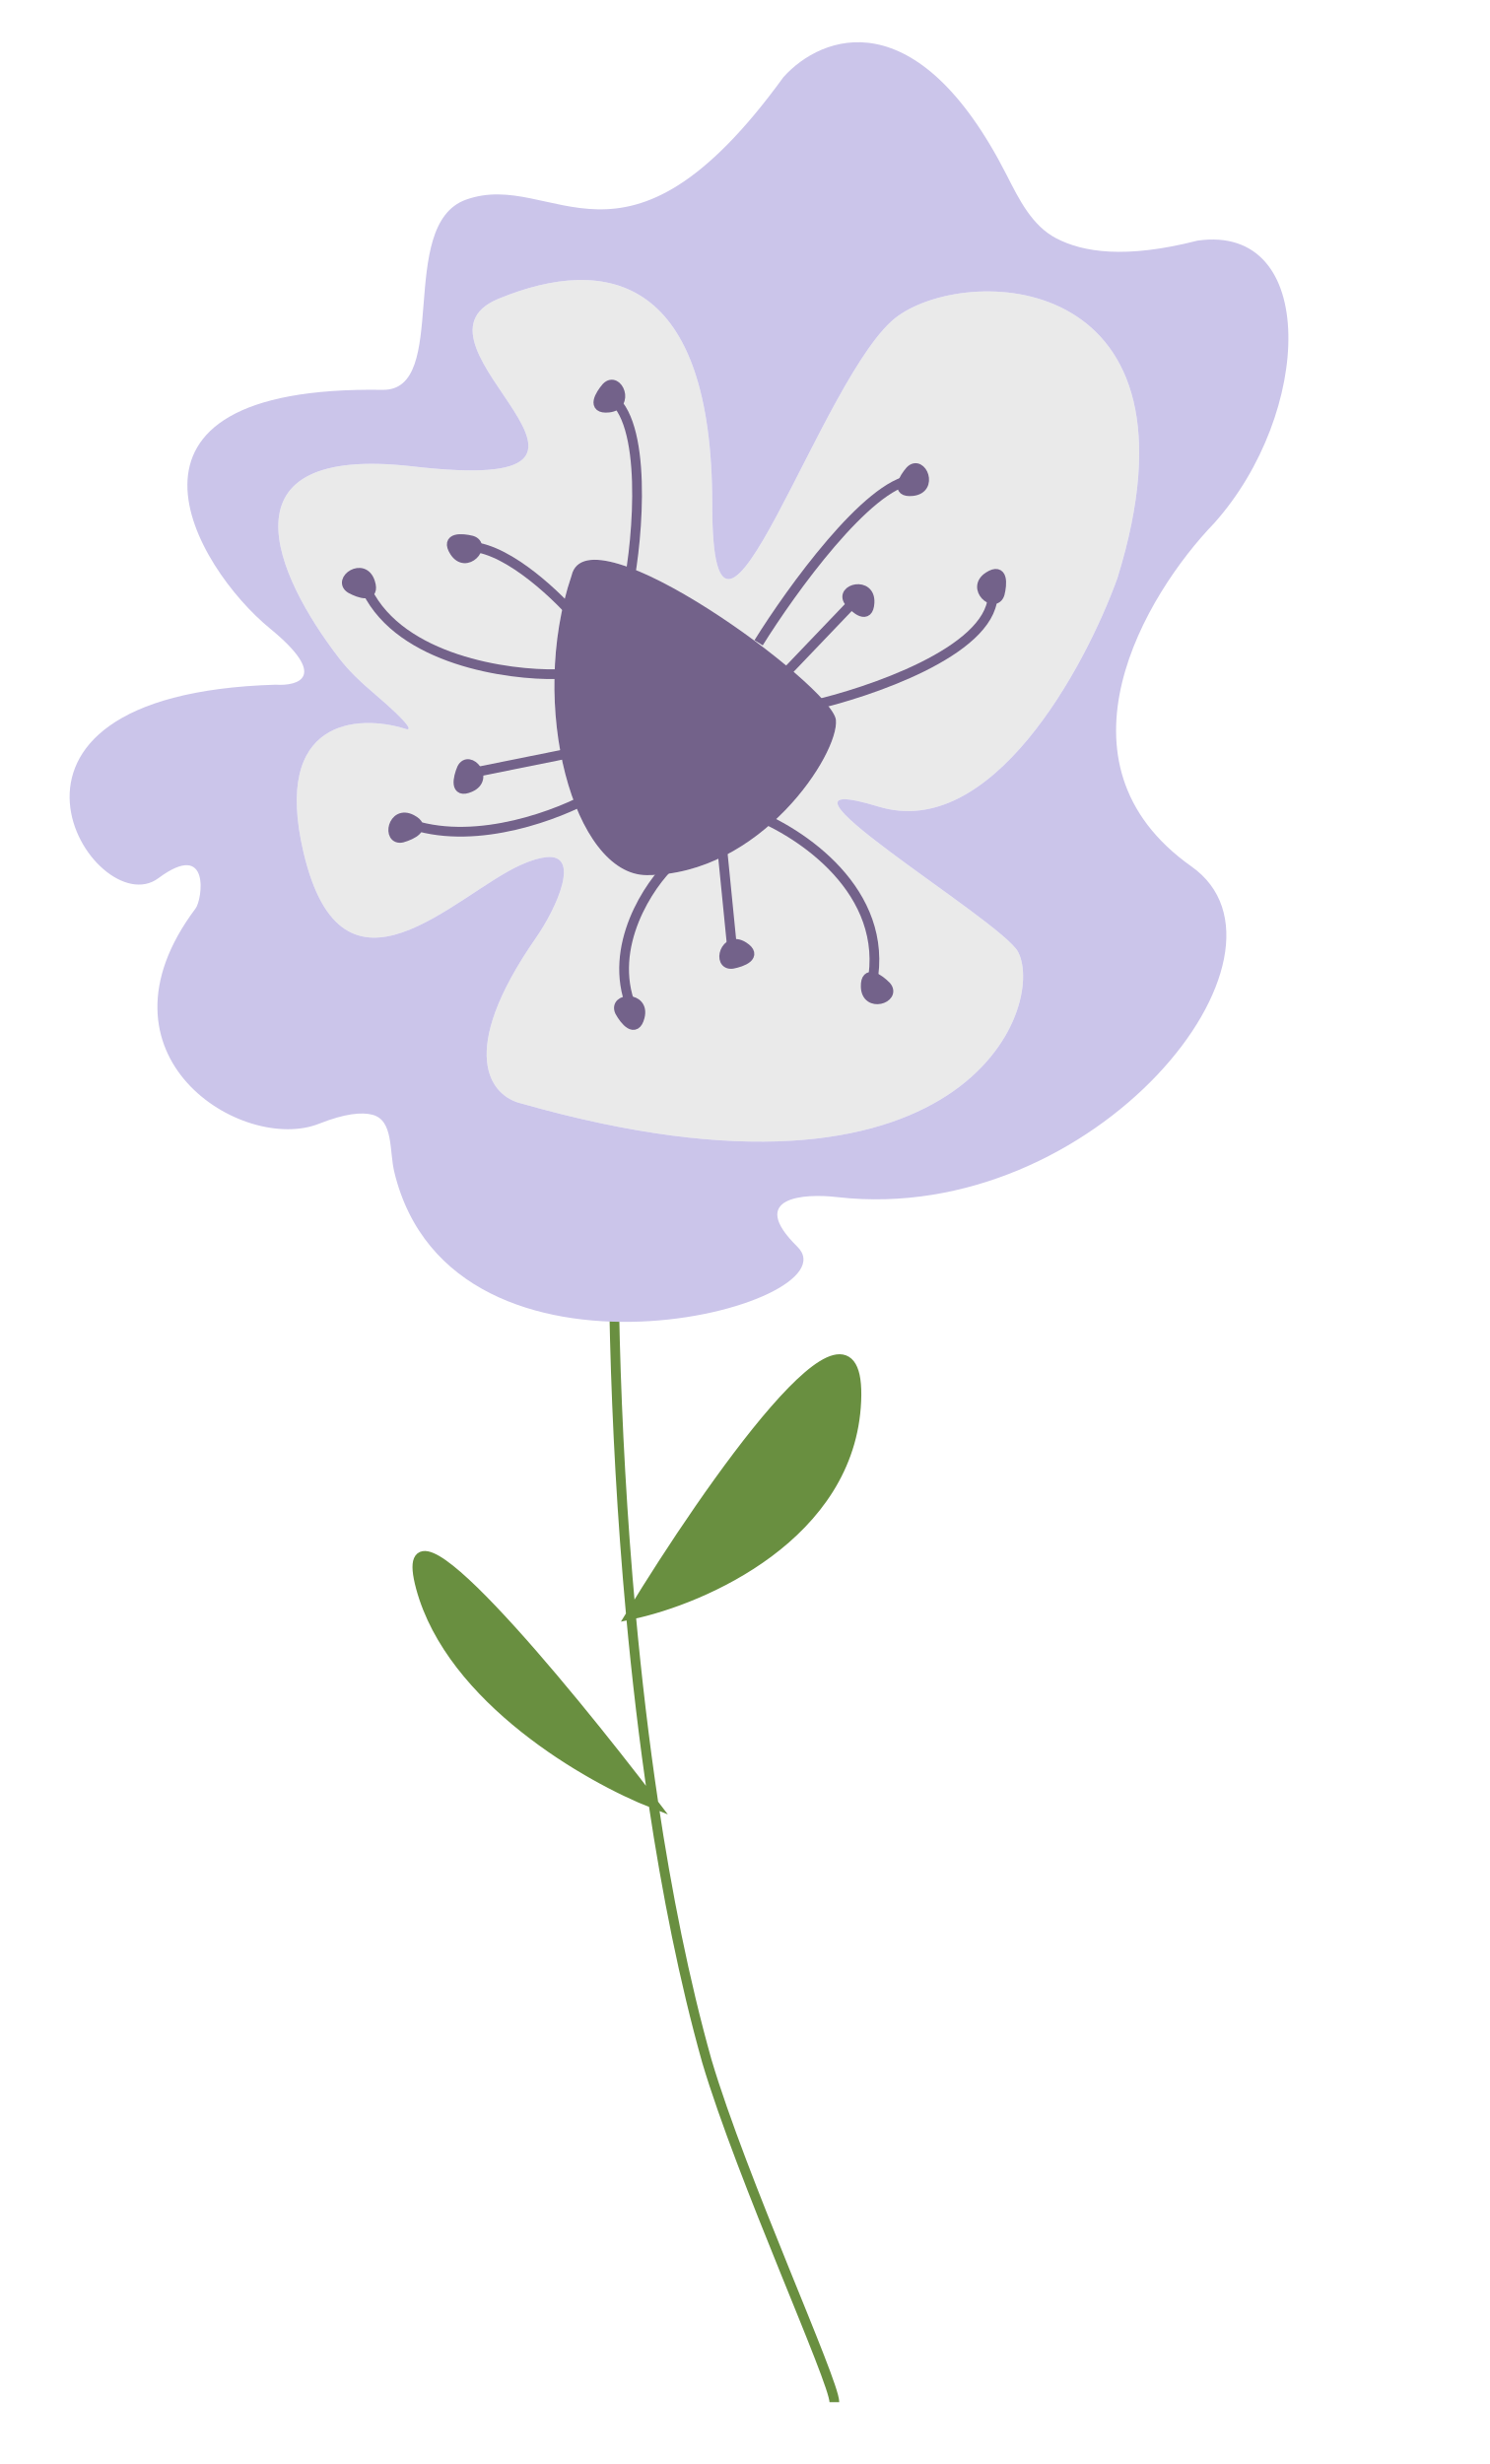
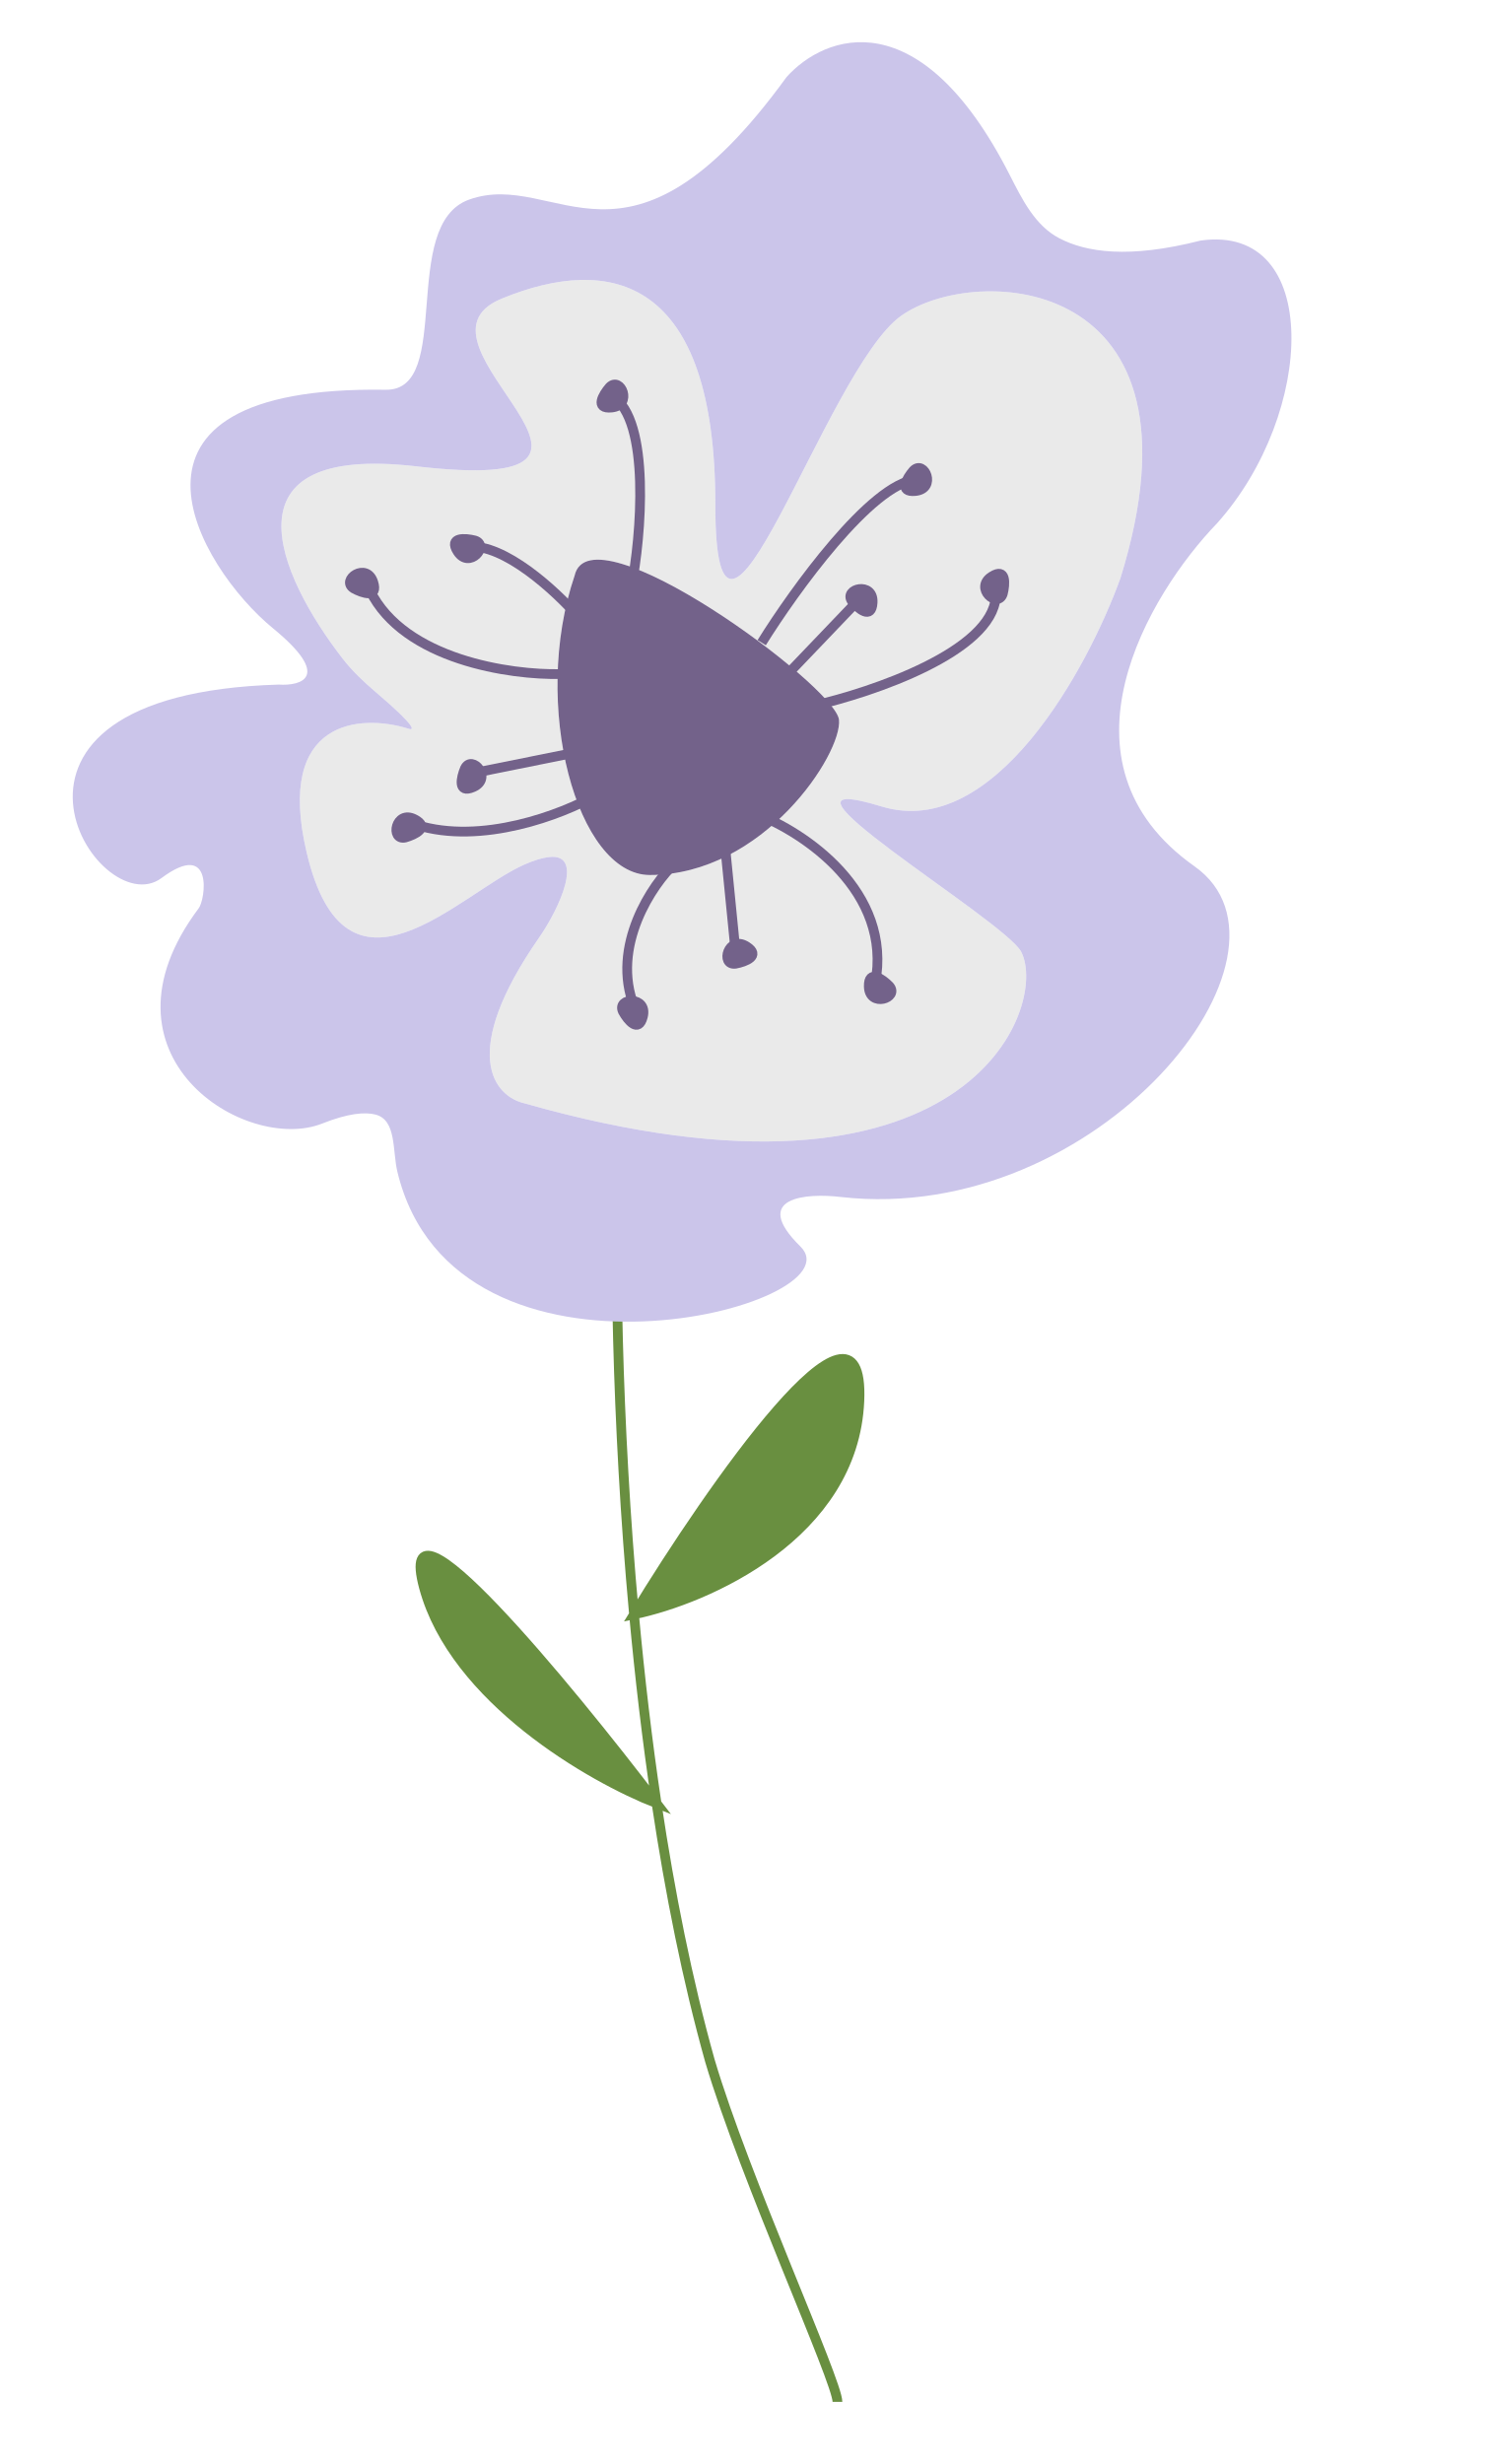
- <svg xmlns="http://www.w3.org/2000/svg" width="306" height="506" viewBox="0 0 306 506" fill="none">
-   <path d="M129.583 331.57C144.52 328.449 174.69 315.309 175.873 287.709C177.056 260.11 145.506 305.45 129.583 331.57Z" fill="#698F40" />
-   <path d="M134.212 370.369C120.874 365.151 92.647 348.981 86.441 326.042C80.235 303.103 115.703 346.036 134.212 370.369Z" fill="#698F40" />
-   <path d="M126.342 233.742C125.596 254.176 125.888 291.366 129.583 331.57M129.583 331.57C144.52 328.449 174.69 315.309 175.873 287.709C177.056 260.11 145.506 305.45 129.583 331.57ZM129.583 331.57C130.757 344.345 132.275 357.426 134.212 370.369M134.212 370.369C136.955 388.691 140.538 406.738 145.178 423.261C152.355 447.462 171.369 489.03 171.369 493.301M134.212 370.369C120.874 365.151 92.647 348.981 86.441 326.042C80.235 303.103 115.703 346.036 134.212 370.369Z" stroke="#698F40" stroke-width="2" />
-   <path fill-rule="evenodd" clip-rule="evenodd" d="M76.506 142.12C74.04 140.022 71.676 137.788 69.697 135.225C56.496 118.129 44.476 91.122 84.808 95.781C139.125 102.055 79.969 70.582 102.396 61.349C124.823 52.117 146.318 56.984 146.289 103.677C146.261 150.37 168.842 75.969 184.453 64.867C199.716 54.011 248.95 56.122 229.495 118.752C222.781 137.318 203.574 172.688 180.462 165.647C151.574 156.845 205.718 188.965 209.107 195.483C214.879 206.582 198.44 252.571 107.15 226.627C100.735 225.174 93.584 216.31 110.085 192.585C114.311 186.508 119.464 175.175 112.112 176.031C110.742 176.19 109.043 176.685 106.949 177.622C93.538 183.624 70.421 209.408 62.338 175.052C55.871 147.568 73.522 146.658 83.157 149.638C84.588 150.184 84.898 149.259 76.506 142.12ZM132.836 179.718C117.853 179.709 108.355 144.799 117.386 118.222C120.631 103.893 171 140.908 171.689 147.843C172.379 154.778 156.183 179.732 132.836 179.718Z" fill="#EAEAEA" />
-   <path d="M117.386 118.222C108.355 144.799 117.853 179.709 132.836 179.718C156.183 179.732 172.379 154.778 171.689 147.843C171 140.908 120.631 103.893 117.386 118.222Z" fill="#73628A" />
-   <path fill-rule="evenodd" clip-rule="evenodd" d="M78.576 80.058C92.605 80.28 81.278 46.173 95.705 41.004C113.739 34.542 128.054 61.134 160.905 15.848C168.788 7.036 188.327 -0.196 206.721 35.871C209.296 40.921 211.936 46.346 216.968 48.955C222.427 51.785 231.093 53.206 245.949 49.416C270.974 45.851 269.552 84.89 249.381 107.438C235.272 122.069 214.586 156.652 244.716 177.937C269.823 195.674 224.977 251.801 172.092 245.852C165.004 245 153.415 245.84 163.765 256.017C176.174 268.22 92.864 289.937 80.984 240.675C79.936 236.331 80.84 230.08 76.522 228.929C74.328 228.344 70.862 228.653 65.54 230.762C49.818 236.994 17.469 216.864 40.14 186.597C41.528 184.902 43.385 172.267 32.516 180.351C19.467 190.055 -10.918 142.647 56.58 140.607C61.28 140.918 67.63 139.042 55.431 129.049C40.182 116.557 17.783 79.097 78.576 80.058ZM84.808 95.781C44.476 91.122 56.496 118.129 69.697 135.225C71.676 137.788 74.04 140.022 76.506 142.12C84.898 149.259 84.588 150.184 83.157 149.638C73.522 146.658 55.871 147.568 62.338 175.052C70.421 209.408 93.538 183.624 106.949 177.622C109.043 176.685 110.742 176.19 112.112 176.031C119.464 175.175 114.311 186.508 110.085 192.585C93.584 216.31 100.735 225.174 107.15 226.627C198.44 252.571 214.879 206.582 209.107 195.483C205.718 188.965 151.574 156.845 180.462 165.647C203.574 172.688 222.781 137.318 229.495 118.752C248.95 56.122 199.716 54.011 184.453 64.867C168.842 75.969 146.261 150.37 146.289 103.677C146.318 56.984 124.823 52.117 102.396 61.349C79.969 70.582 139.125 102.055 84.808 95.781Z" fill="#CBC5EA" />
-   <path d="M137.058 178.221C132.123 183.381 123.963 196.798 130.798 209.192" stroke="#73628A" stroke-width="2" />
-   <path d="M148.385 174.758L150.453 195.563" stroke="#73628A" stroke-width="2" />
-   <path d="M154.631 167.137C164.337 170.841 182.822 183.011 179.112 202.056" stroke="#73628A" stroke-width="2" />
-   <path d="M121.579 163.414C114.95 167.185 98.318 173.663 84.822 169.402" stroke="#73628A" stroke-width="2" />
-   <path d="M118.347 154.402L95.46 159.011" stroke="#73628A" stroke-width="2" />
-   <path d="M114.426 138.445C104.332 138.67 82.389 135.56 75.371 121.316" stroke="#73628A" stroke-width="2" />
-   <path d="M117.904 126.43C113.515 121.419 102.888 111.581 95.49 112.316" stroke="#73628A" stroke-width="2" />
-   <path d="M129.001 120.658C131.088 110.334 133.044 86.172 125.096 81.359" stroke="#73628A" stroke-width="2" />
-   <path d="M166.432 144.954C178.608 142.188 203.146 133.835 203.892 122.555" stroke="#73628A" stroke-width="2" />
-   <path d="M186.964 96.653C185.618 98.2 183.816 101.204 187.381 100.85C191.838 100.407 189.244 94.311 186.964 96.653Z" fill="#73628A" stroke="#73628A" stroke-width="2" />
-   <path d="M124.564 79.509C123.217 81.055 121.415 84.059 124.981 83.705C129.438 83.262 126.844 77.166 124.564 79.509Z" fill="#73628A" stroke="#73628A" stroke-width="2" />
-   <path d="M96.901 111.009C94.914 110.504 91.42 110.251 93.344 113.273C95.749 117.051 100.02 111.987 96.901 111.009Z" fill="#73628A" stroke="#73628A" stroke-width="2" />
-   <path d="M72.007 120.86C73.802 121.852 77.117 122.982 76.022 119.571C74.653 115.307 69.238 119.123 72.007 120.86Z" fill="#73628A" stroke="#73628A" stroke-width="2" />
-   <path d="M94.861 157.809C94.059 159.696 93.275 163.11 96.556 161.67C100.657 159.869 96.304 154.876 94.861 157.809Z" fill="#73628A" stroke="#73628A" stroke-width="2" />
-   <path d="M82.601 172.017C84.574 171.461 87.728 169.935 84.551 168.278C80.58 166.207 79.41 172.727 82.601 172.017Z" fill="#73628A" stroke="#73628A" stroke-width="2" />
-   <path d="M127.315 207.772C128.306 209.568 130.51 212.29 131.4 208.82C132.512 204.481 125.897 204.827 127.315 207.772Z" fill="#73628A" stroke="#73628A" stroke-width="2" />
-   <path d="M150.437 197.934C152.453 197.556 155.729 196.318 152.713 194.384C148.942 191.967 147.196 198.358 150.437 197.934Z" fill="#73628A" stroke="#73628A" stroke-width="2" />
-   <path d="M182.026 202.517C180.592 201.051 177.743 199.014 177.81 202.596C177.894 207.074 184.178 204.978 182.026 202.517Z" fill="#73628A" stroke="#73628A" stroke-width="2" />
-   <path d="M205.332 121.955C205.84 119.968 206.099 116.475 203.074 118.394C199.291 120.792 204.348 125.072 205.332 121.955Z" fill="#73628A" stroke="#73628A" stroke-width="2" />
-   <path d="M174.383 123.53C175.7 125.102 178.385 127.351 178.593 123.774C178.851 119.303 172.425 120.912 174.383 123.53Z" fill="#73628A" stroke="#73628A" stroke-width="2" />
-   <path d="M155.809 132.001C162.519 121.218 178.251 99.422 187.497 98.503M161.122 138.476L175.925 122.998" stroke="#73628A" stroke-width="2" />
+ <svg xmlns="http://www.w3.org/2000/svg" width="230" height="379" viewBox="0 0 230 379" fill="none">
+   <path d="M97.529 248.314C108.716 245.977 131.311 236.136 132.196 215.466C133.082 194.797 109.454 228.753 97.529 248.314Z" fill="#698F40" />
+   <path d="M100.996 277.372C91.007 273.465 69.867 261.355 65.219 244.175C60.571 226.995 87.134 259.148 100.996 277.372Z" fill="#698F40" />
+   <path d="M95.102 175.049C94.543 190.353 94.762 218.205 97.529 248.314M97.529 248.314C108.716 245.977 131.311 236.136 132.196 215.466C133.082 194.797 109.454 228.753 97.529 248.314ZM97.529 248.314C98.408 257.883 99.545 267.679 100.996 277.372M100.996 277.372C103.05 291.094 105.734 304.61 109.208 316.985C114.583 335.109 128.824 366.241 128.824 369.439M100.996 277.372C91.007 273.465 69.867 261.355 65.219 244.175C60.571 226.995 87.134 259.148 100.996 277.372Z" stroke="#698F40" stroke-width="1.498" />
+   <path fill-rule="evenodd" clip-rule="evenodd" d="M57.778 106.432C55.931 104.861 54.161 103.188 52.679 101.268C42.792 88.465 33.79 68.238 63.995 71.727C104.674 76.426 60.371 52.855 77.167 45.941C93.964 39.026 110.061 42.672 110.04 77.641C110.019 112.61 126.931 56.89 138.622 48.575C150.053 40.445 186.925 42.026 172.355 88.931C167.326 102.835 152.942 129.325 135.633 124.052C113.998 117.46 154.548 141.516 157.086 146.397C161.409 154.709 149.097 189.151 80.728 169.721C75.924 168.633 70.568 161.995 82.926 144.226C86.091 139.675 89.95 131.187 84.444 131.828C83.418 131.948 82.145 132.318 80.577 133.02C70.533 137.515 53.221 156.825 47.167 131.096C42.324 110.512 55.543 109.83 62.759 112.062C63.83 112.471 64.063 111.778 57.778 106.432ZM99.965 134.59C88.744 134.583 81.63 108.438 88.394 88.534C90.824 77.802 128.547 105.524 129.063 110.718C129.579 115.912 117.45 134.601 99.965 134.59Z" fill="#EAEAEA" />
+   <path d="M88.394 88.534C81.63 108.438 88.744 134.583 99.965 134.59C117.45 134.601 129.579 115.912 129.063 110.718C128.547 105.524 90.824 77.802 88.394 88.534Z" fill="#73628A" />
+   <path fill-rule="evenodd" clip-rule="evenodd" d="M59.328 59.952C69.835 60.118 61.351 34.575 72.156 30.703C85.662 25.864 96.383 45.779 120.986 11.864C126.89 5.264 141.523 -0.152 155.299 26.859C157.227 30.641 159.204 34.704 162.973 36.658C167.062 38.778 173.552 39.842 184.678 37.004C203.42 34.334 202.354 63.571 187.248 80.458C176.681 91.415 161.189 117.316 183.754 133.256C202.558 146.54 168.971 188.575 129.365 184.119C124.056 183.481 115.377 184.111 123.128 191.732C132.422 200.871 70.028 217.135 61.131 180.242C60.347 176.989 61.023 172.307 57.79 171.445C56.147 171.007 53.55 171.239 49.565 172.818C37.79 177.485 13.563 162.409 30.542 139.741C31.582 138.473 32.972 129.01 24.832 135.064C15.06 142.332 -7.696 106.826 42.854 105.299C46.374 105.532 51.13 104.127 41.994 96.643C30.574 87.287 13.799 59.232 59.328 59.952ZM63.995 71.727C33.79 68.238 42.792 88.465 52.679 101.268C54.161 103.188 55.931 104.861 57.778 106.432C64.063 111.778 63.83 112.471 62.759 112.062C55.543 109.83 42.324 110.512 47.167 131.096C53.221 156.825 70.533 137.515 80.577 133.02C82.145 132.318 83.418 131.948 84.444 131.828C89.95 131.187 86.091 139.675 82.926 144.226C70.568 161.995 75.924 168.633 80.728 169.721C149.097 189.151 161.409 154.709 157.086 146.397C154.548 141.516 113.998 117.46 135.633 124.052C152.942 129.325 167.326 102.835 172.355 88.931C186.925 42.026 150.053 40.445 138.622 48.575C126.931 56.89 110.019 112.61 110.04 77.641C110.061 42.672 93.964 39.026 77.167 45.941C60.371 52.855 104.674 76.426 63.995 71.727Z" fill="#CBC5EA" />
+   <path d="M103.127 133.471C99.432 137.335 93.32 147.383 98.439 156.666" stroke="#73628A" stroke-width="1.498" />
+   <path d="M111.609 130.875L113.158 146.456" stroke="#73628A" stroke-width="1.498" />
+   <path d="M116.287 125.168C123.556 127.942 137.4 137.057 134.622 151.32" stroke="#73628A" stroke-width="1.498" />
+   <path d="M91.534 122.38C86.57 125.204 74.114 130.056 64.006 126.864" stroke="#73628A" stroke-width="1.498" />
+   <path d="M89.113 115.631L71.973 119.083" stroke="#73628A" stroke-width="1.498" />
+   <path d="M86.177 103.68C78.617 103.848 62.184 101.519 56.928 90.852" stroke="#73628A" stroke-width="1.498" />
+   <path d="M88.782 94.68C85.495 90.927 77.536 83.559 71.996 84.109" stroke="#73628A" stroke-width="1.498" />
+   <path d="M97.093 90.357C98.656 82.626 100.121 64.53 94.168 60.926" stroke="#73628A" stroke-width="1.498" />
+   <path d="M125.125 108.553C134.243 106.481 152.62 100.226 153.18 91.778" stroke="#73628A" stroke-width="1.498" />
+   <path d="M140.502 72.38C139.494 73.539 138.144 75.788 140.815 75.523C144.152 75.191 142.21 70.626 140.502 72.38Z" fill="#73628A" stroke="#73628A" stroke-width="1.498" />
+   <path d="M93.77 59.541C92.761 60.699 91.412 62.949 94.082 62.683C97.42 62.352 95.477 57.786 93.77 59.541Z" fill="#73628A" stroke="#73628A" stroke-width="1.498" />
+   <path d="M73.052 83.133C71.563 82.756 68.947 82.566 70.388 84.829C72.189 87.659 75.388 83.866 73.052 83.133Z" fill="#73628A" stroke="#73628A" stroke-width="1.498" />
+   <path d="M54.408 90.51C55.752 91.253 58.235 92.1 57.415 89.545C56.389 86.351 52.334 89.21 54.408 90.51Z" fill="#73628A" stroke="#73628A" stroke-width="1.498" />
+   <path d="M71.525 118.183C70.924 119.597 70.338 122.154 72.794 121.075C75.866 119.726 72.606 115.987 71.525 118.183Z" fill="#73628A" stroke="#73628A" stroke-width="1.498" />
+   <path d="M62.343 128.823C63.821 128.406 66.183 127.264 63.803 126.023C60.829 124.471 59.953 129.355 62.343 128.823Z" fill="#73628A" stroke="#73628A" stroke-width="1.498" />
+   <path d="M95.83 155.602C96.572 156.946 98.222 158.985 98.889 156.386C99.722 153.137 94.767 153.396 95.83 155.602Z" fill="#73628A" stroke="#73628A" stroke-width="1.498" />
+   <path d="M113.147 148.234C114.656 147.952 117.11 147.024 114.851 145.576C112.027 143.766 110.719 148.552 113.147 148.234Z" fill="#73628A" stroke="#73628A" stroke-width="1.498" />
+   <path d="M136.804 151.663C135.73 150.565 133.596 149.04 133.646 151.722C133.709 155.076 138.416 153.506 136.804 151.663Z" fill="#73628A" stroke="#73628A" stroke-width="1.498" />
+   <path d="M154.258 91.331C154.639 89.843 154.833 87.227 152.567 88.663C149.734 90.46 153.521 93.665 154.258 91.331Z" fill="#73628A" stroke="#73628A" stroke-width="1.498" />
+   <path d="M131.081 92.508C132.067 93.685 134.078 95.37 134.233 92.691C134.427 89.342 129.615 90.548 131.081 92.508Z" fill="#73628A" stroke="#73628A" stroke-width="1.498" />
+   <path d="M117.17 98.854C122.196 90.778 133.978 74.455 140.903 73.767M121.149 103.704L132.236 92.112" stroke="#73628A" stroke-width="1.498" />
</svg>
